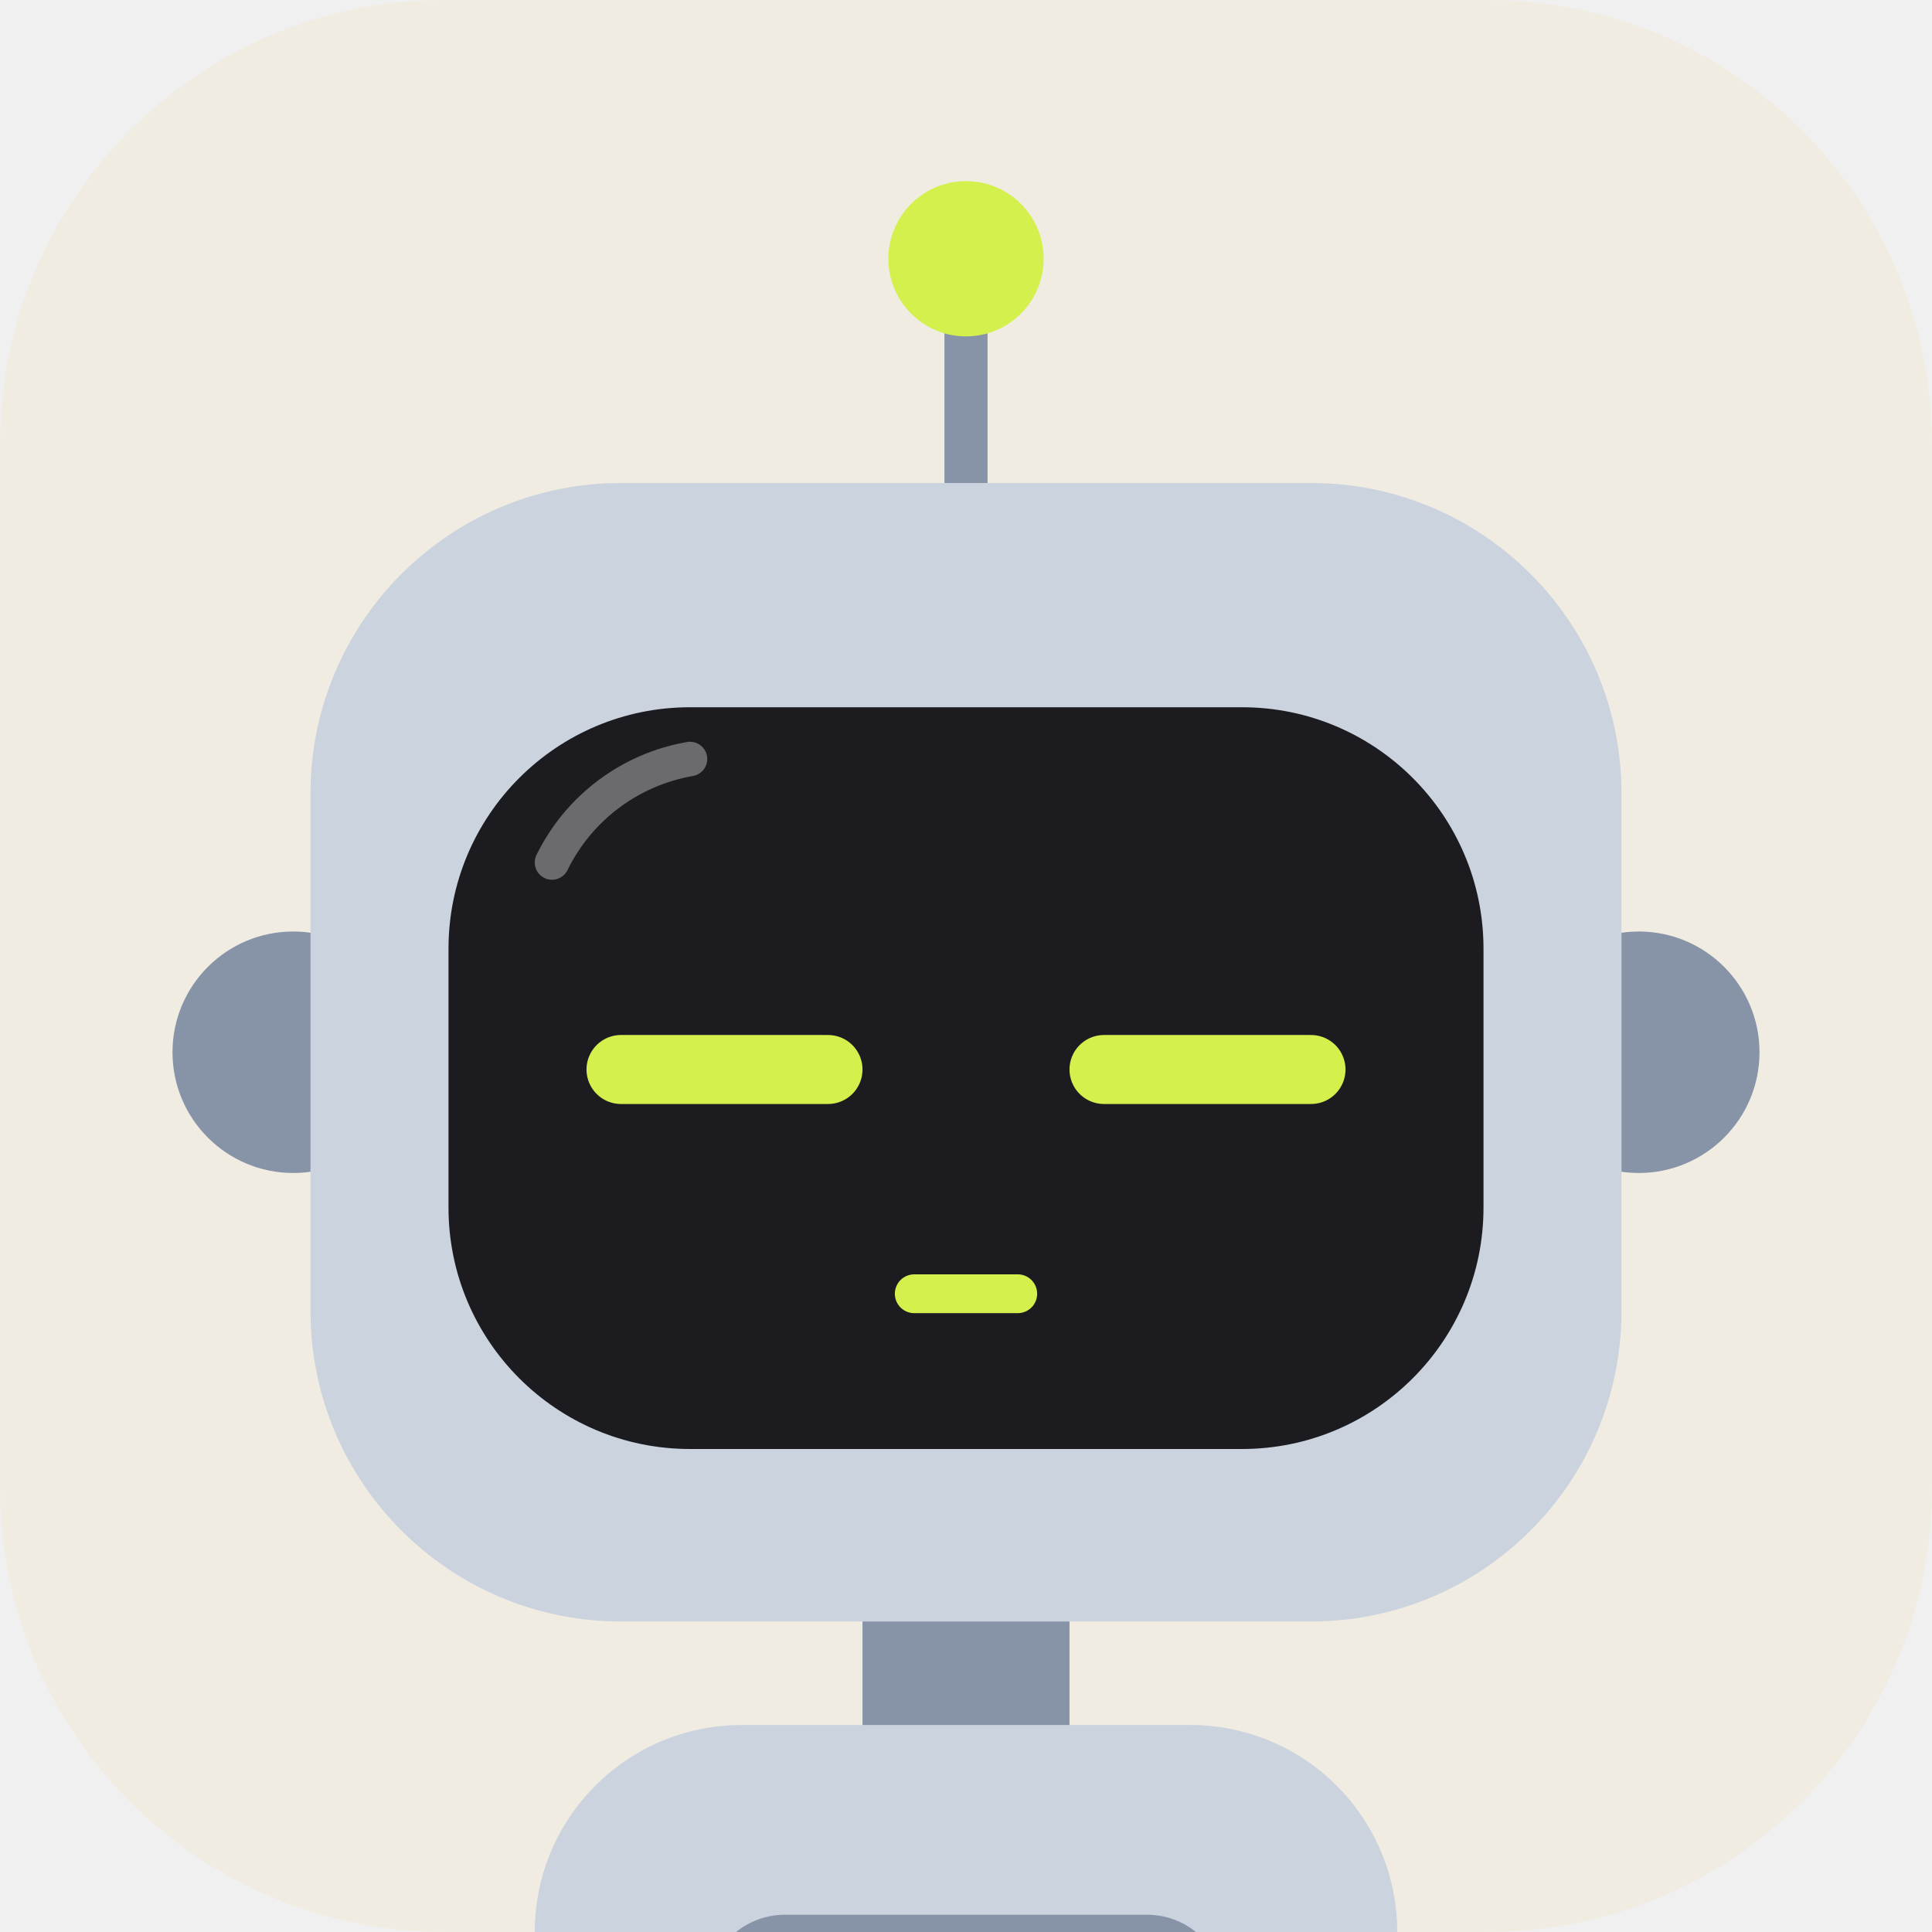
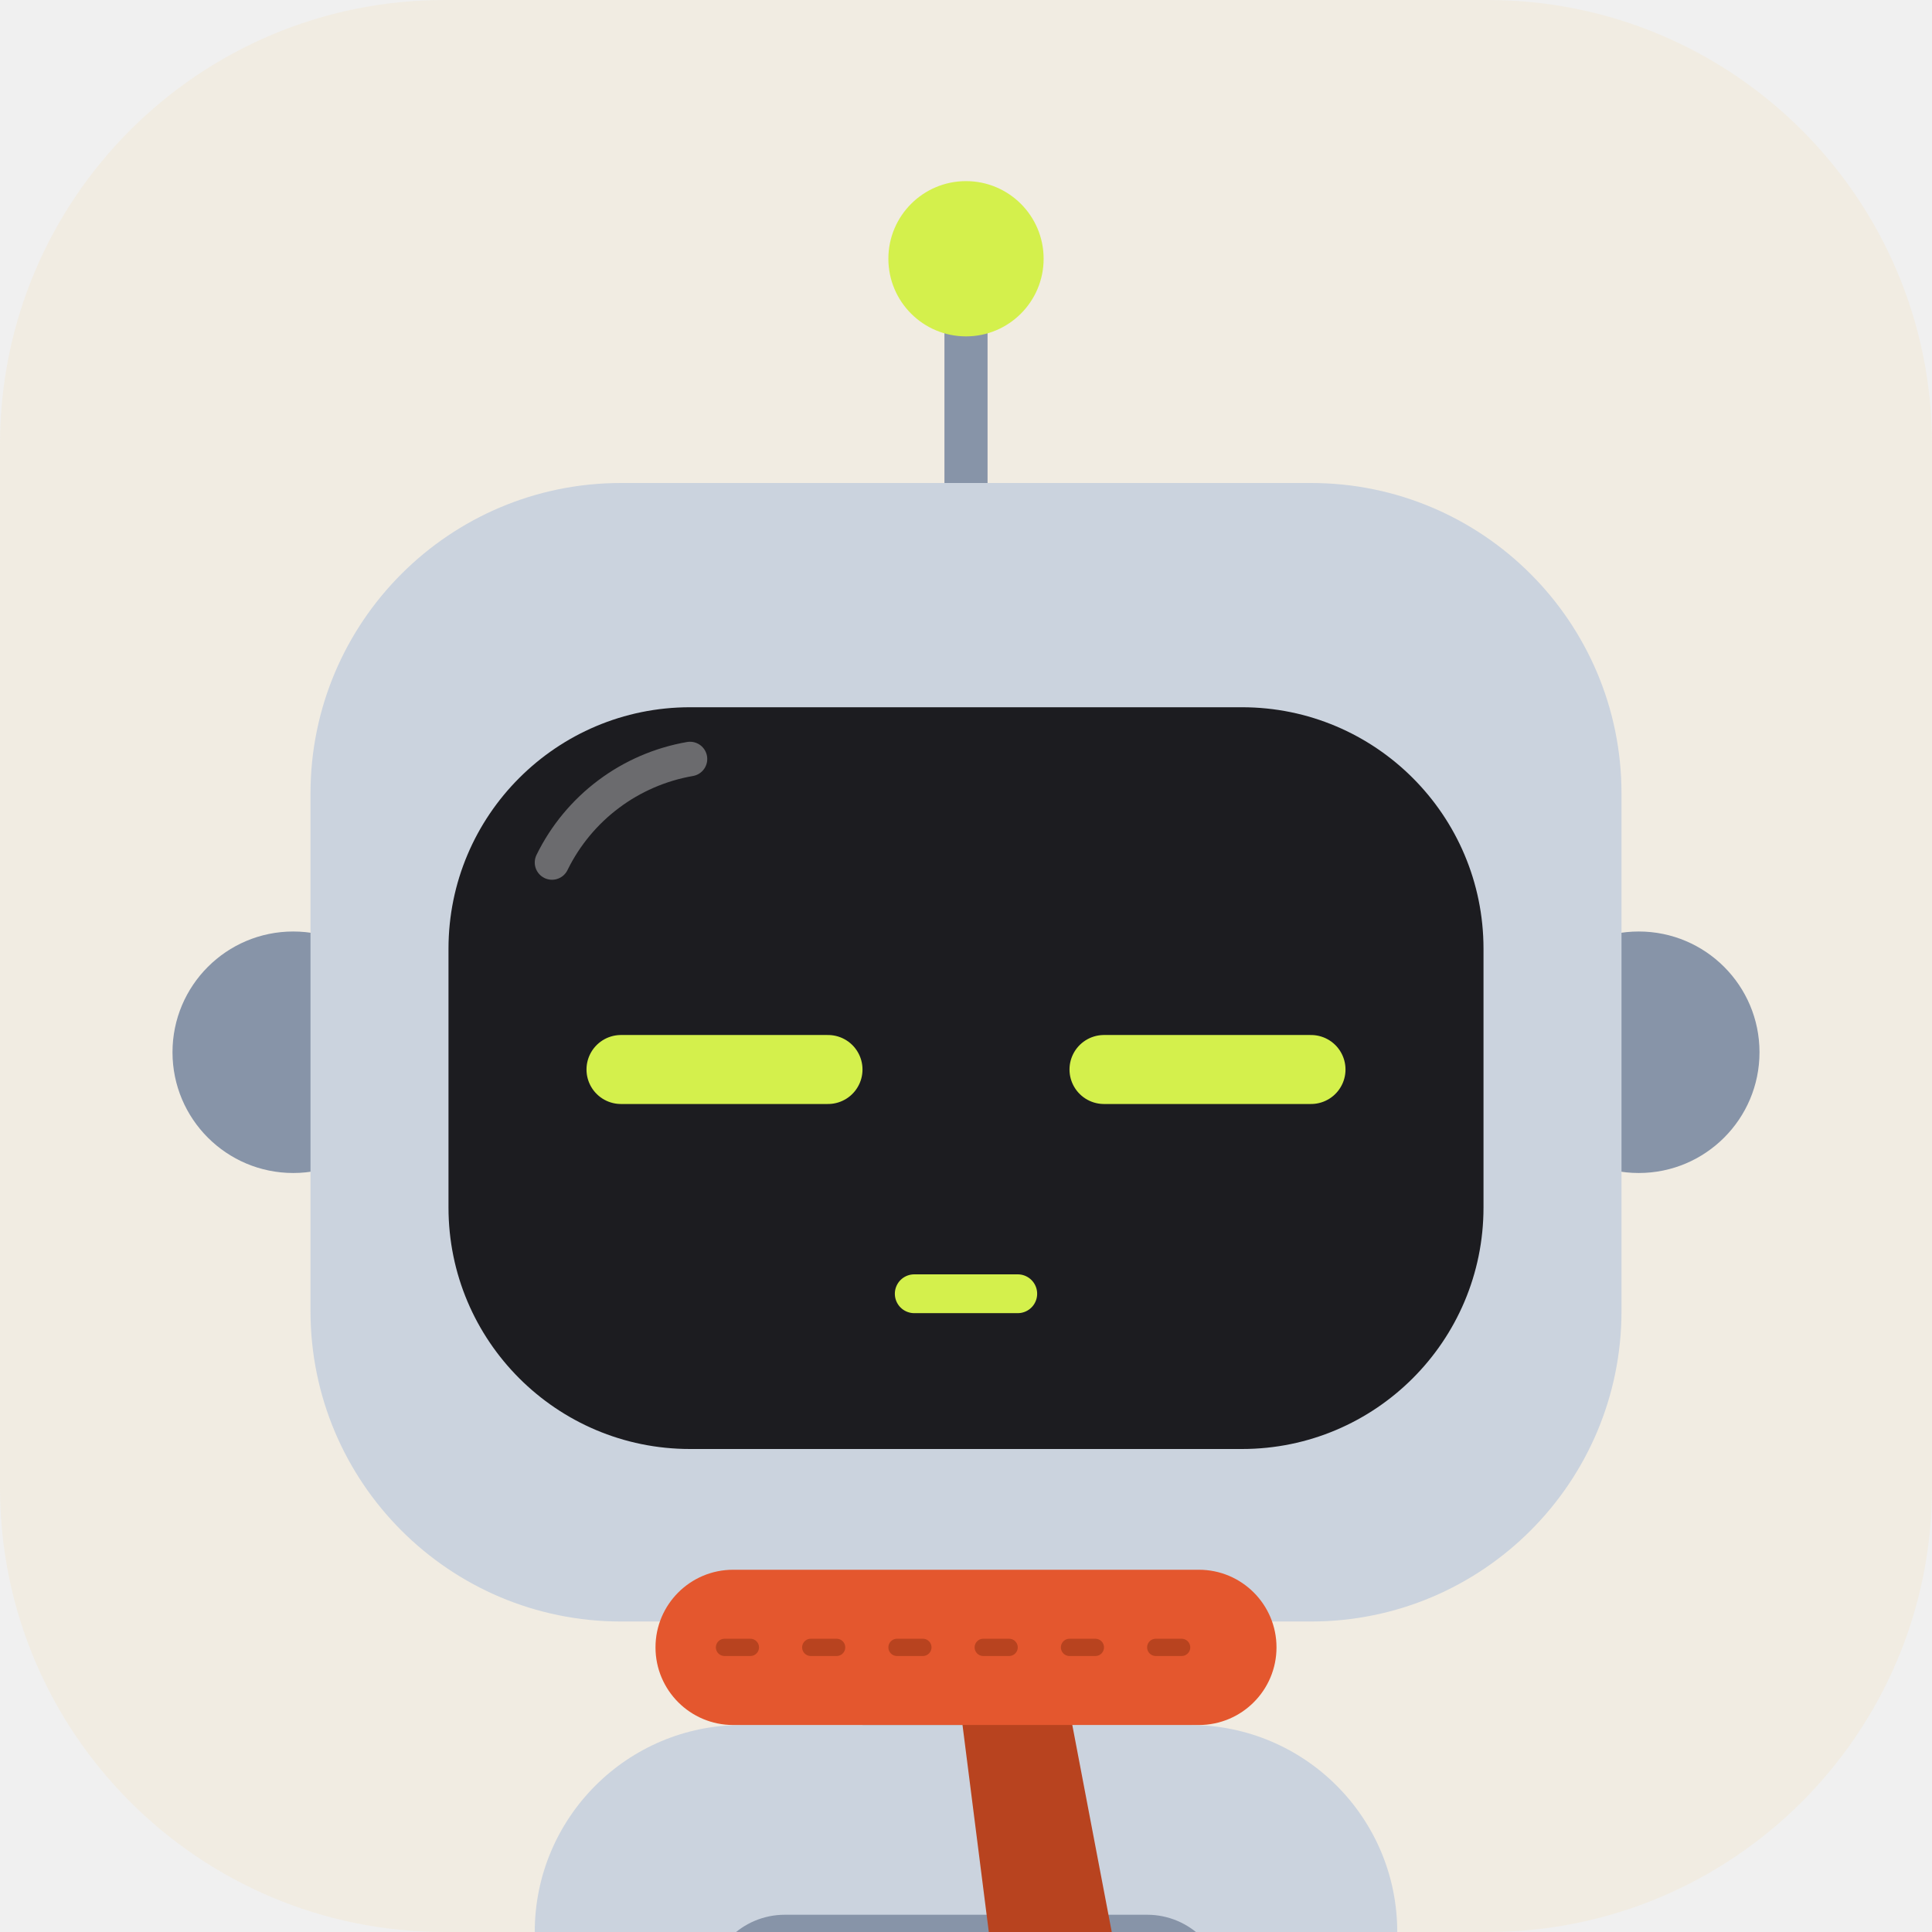
<svg xmlns="http://www.w3.org/2000/svg" width="240" height="240" viewBox="8 -14 224 224" role="img" aria-label="404, sleepy">
-   <clipPath id="ch75">
+   <clipPath id="ch285">
    <rect x="8" y="-14" width="224" height="224" rx="51.52" />
  </clipPath>
-   <g clip-path="url(#ch75)">
+   <g clip-path="url(#ch285)">
    <rect x="8" y="-14" width="224" height="224" fill="#f1ece2" />
    <rect x="91" y="278" width="18" height="30" rx="5" fill="#8794a8" />
    <rect x="80" y="300" width="40" height="18" rx="9" fill="#cbd3de" />
    <rect x="131" y="278" width="18" height="30" rx="5" fill="#8794a8" />
    <rect x="120" y="300" width="40" height="18" rx="9" fill="#cbd3de" />
    <path d="M80 212q-24 20-12 48" fill="none" stroke="#8794a8" stroke-width="15" stroke-linecap="round" stroke-linejoin="round" />
    <circle cx="68" cy="262" r="12" fill="#cbd3de" />
    <path d="M160 212q24 20 12 48" fill="none" stroke="#8794a8" stroke-width="15" stroke-linecap="round" stroke-linejoin="round" />
    <circle cx="172" cy="262" r="12" fill="#cbd3de" />
    <rect x="108" y="168" width="24" height="24" fill="#8794a8" />
    <rect x="70" y="186" width="100" height="106" rx="24" fill="#cbd3de" />
    <rect x="90" y="208" width="60" height="42" rx="9" fill="#8794a8" />
    <circle cx="106" cy="229" r="9" fill="#d4f04c" />
    <rect x="124" y="220" width="18" height="5" rx="2.5" fill="#cbd3de" />
    <rect x="124" y="232" width="12" height="5" rx="2.5" fill="#cbd3de" />
    <circle cx="84" cy="270" r="3.5" fill="#8794a8" />
    <circle cx="156" cy="270" r="3.5" fill="#8794a8" />
    <path d="M120 46V22" stroke="#8794a8" stroke-width="5" stroke-linecap="round" />
    <circle cx="120" cy="16" r="9" fill="#d4f04c" />
    <circle cx="42" cy="108" r="14" fill="#8794a8" />
    <circle cx="198" cy="108" r="14" fill="#8794a8" />
    <rect x="44" y="42" width="152" height="132" rx="36" fill="#cbd3de" />
    <rect x="60" y="68" width="120" height="86" rx="28" fill="#1c1c20" />
    <path d="M72 86a22 22 0 0 1 16-12" fill="none" stroke="#ffffff" stroke-opacity=".35" stroke-width="4" stroke-linecap="round" />
    <path d="M80 110h24M136 110h24" fill="none" stroke="#d4f04c" stroke-width="8" stroke-linecap="round" stroke-linejoin="round" />
    <path d="M114 136h12" fill="none" stroke="#d4f04c" stroke-width="4.5" stroke-linecap="round" stroke-linejoin="round" />
+     <path d="M130.8 178l6.48 34l-14 3l-4.32-34z" fill="#b8431f" />
+     <rect x="84" y="168" width="72" height="18" rx="9" fill="#e4572e" />
+     <path d="M92 177h56" stroke="#b8431f" stroke-width="2" stroke-dasharray="3 7" stroke-linecap="round" />
  </g>
</svg>
